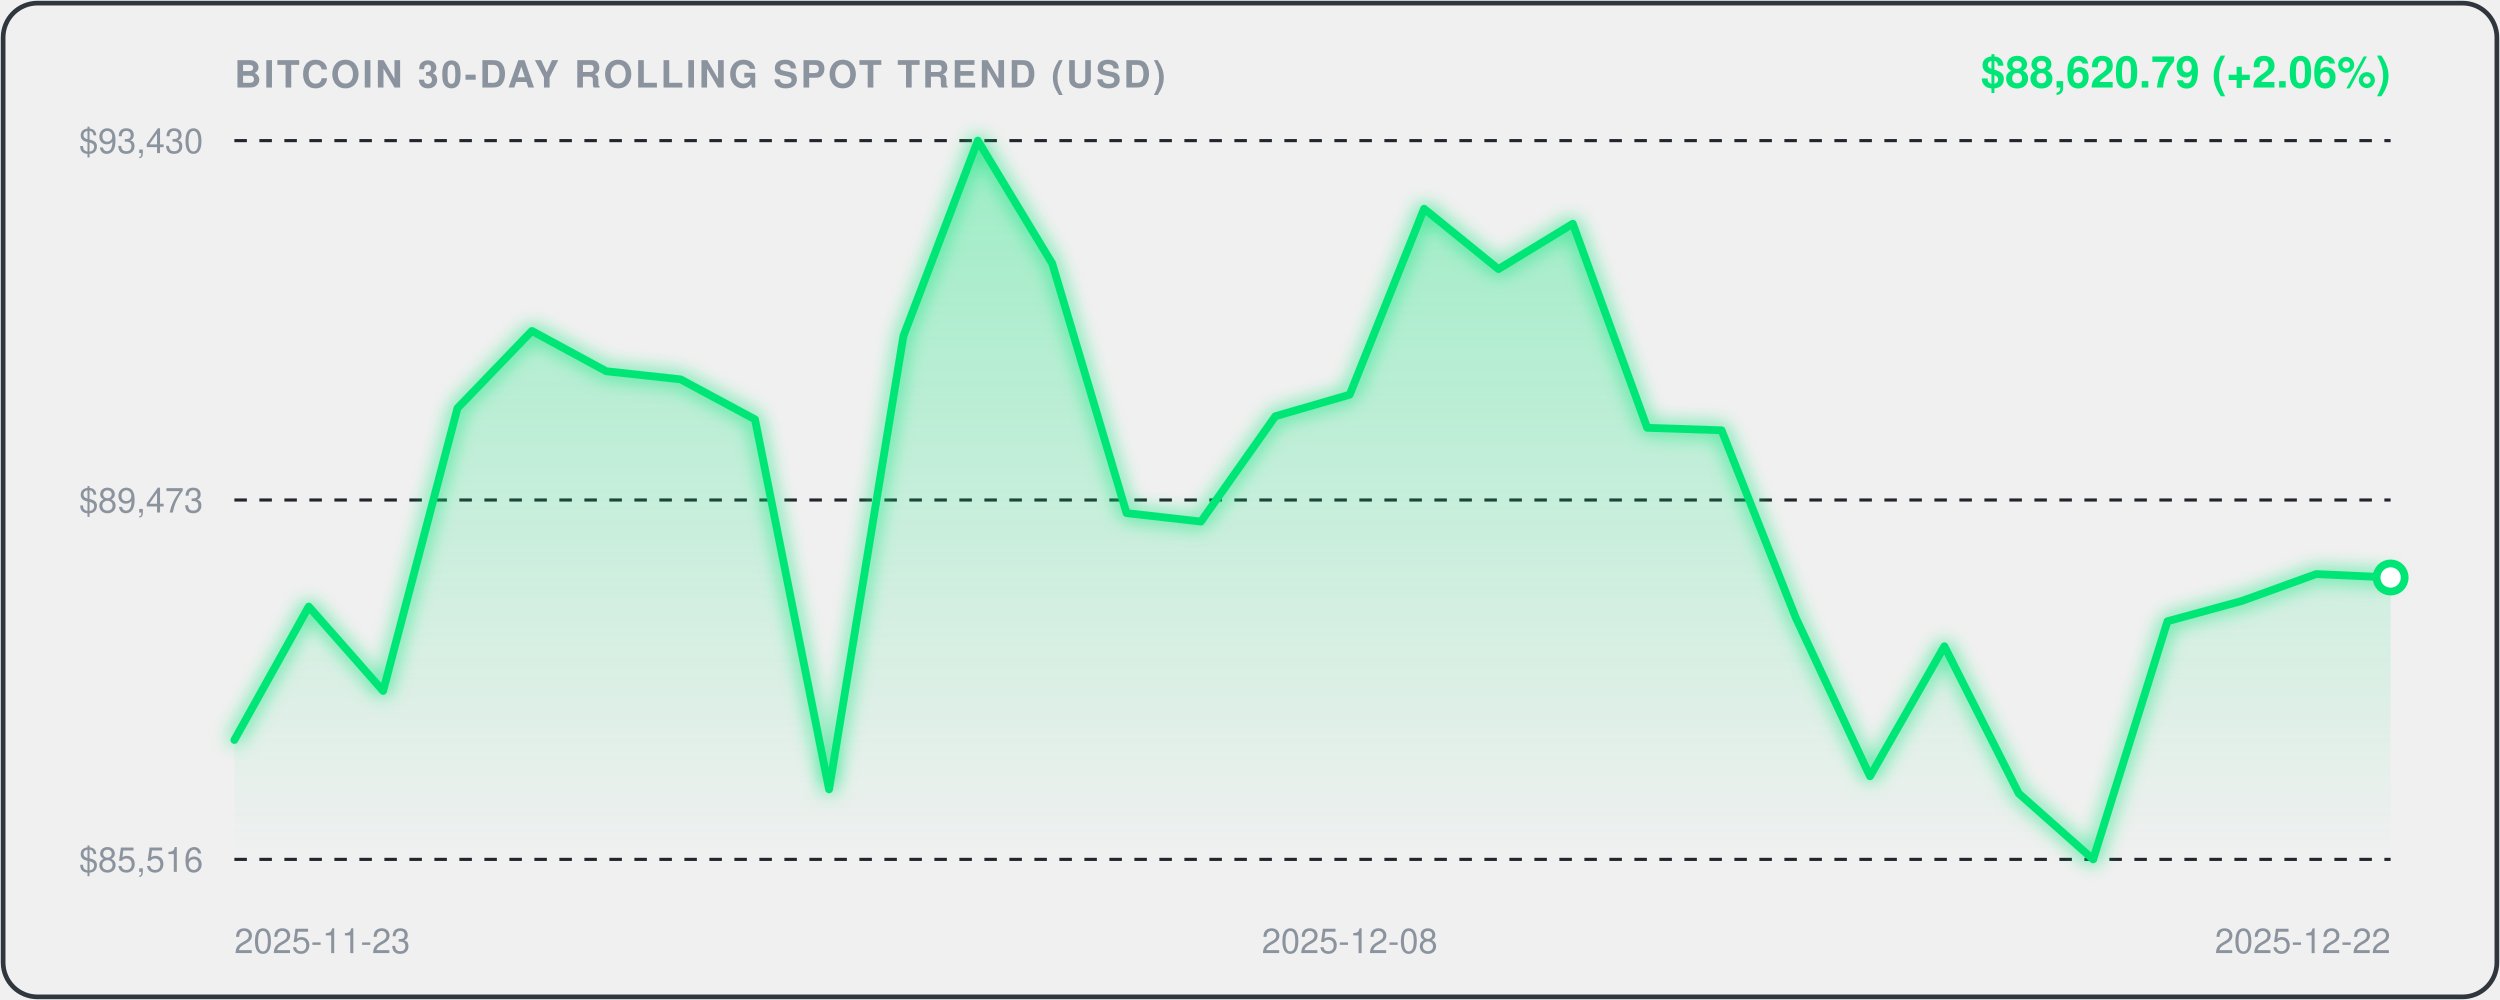
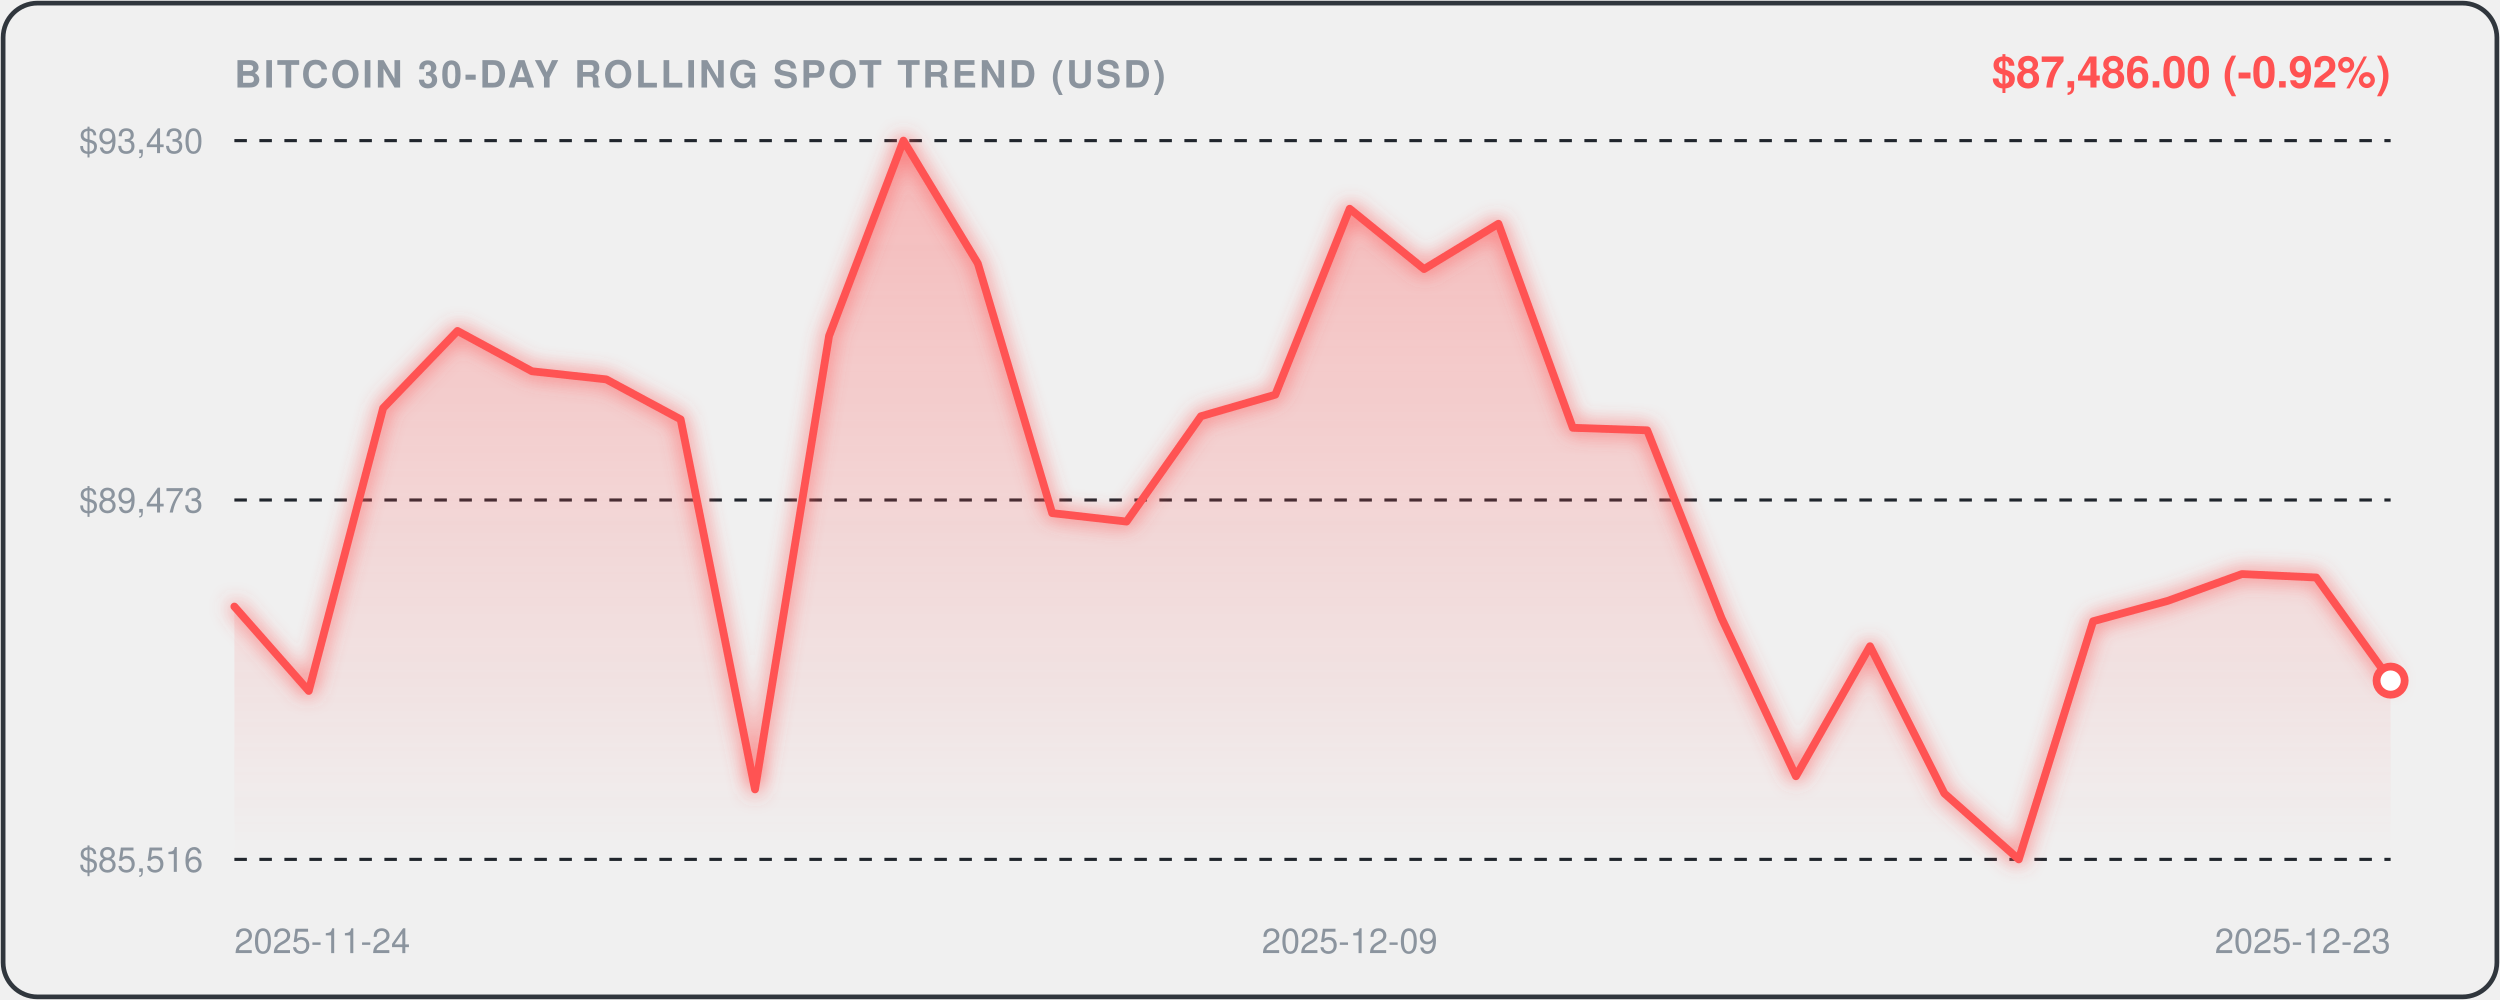
<svg xmlns="http://www.w3.org/2000/svg" viewBox="0 0 800 320" width="100%" height="100%" style="background:#0d1117;border-radius:12px;font-family:-apple-system,BlinkMacSystemFont,'Segoe UI',Helvetica,Arial,sans-serif;">
  <defs>
    <linearGradient id="areaGrad" x1="0" y1="0" x2="0" y2="1">
-       <stop offset="0%" stop-color="rgba(0, 230, 118, 0.35)" />
-       <stop offset="100%" stop-color="rgba(0, 230, 118, 0.0)" />
+       <stop offset="0%" stop-color="rgba(255, 82, 82, 0.35)" />
+       <stop offset="100%" stop-color="rgba(255, 82, 82, 0.0)" />
    </linearGradient>
    <filter id="glow" x="-20%" y="-20%" width="140%" height="140%">
      <feGaussianBlur stdDeviation="3" result="blur" />
      <feComposite in="SourceGraphic" in2="blur" operator="over" />
    </filter>
  </defs>
  <rect x="1" y="1" width="798" height="318" rx="11" fill="none" stroke="#30363d" stroke-width="1.5" />
  <text x="75" y="28" fill="#8b949e" font-size="12" font-weight="600" letter-spacing="0.8">BITCOIN 30-DAY ROLLING SPOT TREND (USD)</text>
-   <text x="765" y="28" text-anchor="end" fill="#00E676" font-size="14" font-weight="700">$88,620.79 (+2.06%)</text>
+   <text x="765" y="28" text-anchor="end" fill="#FF5252" font-size="14" font-weight="700">$87,486.00 (-0.92%)</text>
  <line x1="75" y1="45" x2="765" y2="45" stroke="#21262d" stroke-width="1" stroke-dasharray="4,4" />
  <text x="65" y="49" text-anchor="end" fill="#8b949e" font-size="11">$93,430</text>
  <line x1="75" y1="160.0" x2="765" y2="160.0" stroke="#21262d" stroke-width="1" stroke-dasharray="4,4" />
  <text x="65" y="164.0" text-anchor="end" fill="#8b949e" font-size="11">$89,473</text>
  <line x1="75" y1="275" x2="765" y2="275" stroke="#21262d" stroke-width="1" stroke-dasharray="4,4" />
  <text x="65" y="279" text-anchor="end" fill="#8b949e" font-size="11">$85,516</text>
-   <path d="M 75.0,236.8 L 98.8,194.1 L 122.6,221.1 L 146.4,130.6 L 170.2,105.9 L 194.0,118.8 L 217.8,121.4 L 241.6,134.2 L 265.3,252.6 L 289.1,107.5 L 312.9,45.0 L 336.7,84.3 L 360.5,164.2 L 384.3,166.9 L 408.1,133.2 L 431.9,126.3 L 455.7,66.8 L 479.5,86.1 L 503.3,71.6 L 527.1,136.9 L 550.9,137.7 L 574.7,197.8 L 598.4,248.4 L 622.2,206.8 L 646.0,253.9 L 669.8,275.0 L 693.6,198.8 L 717.4,192.3 L 741.2,183.7 L 765.0,184.8 L 765.0,275.0 L 75.0,275.0 Z" fill="url(#areaGrad)" />
-   <path d="M 75.0,236.8 L 98.8,194.1 L 122.6,221.1 L 146.4,130.6 L 170.2,105.9 L 194.0,118.8 L 217.8,121.4 L 241.6,134.2 L 265.3,252.6 L 289.1,107.5 L 312.9,45.0 L 336.7,84.3 L 360.5,164.2 L 384.3,166.9 L 408.1,133.2 L 431.9,126.3 L 455.7,66.8 L 479.5,86.1 L 503.3,71.6 L 527.1,136.9 L 550.9,137.7 L 574.7,197.8 L 598.4,248.4 L 622.2,206.8 L 646.0,253.9 L 669.8,275.0 L 693.6,198.8 L 717.4,192.3 L 741.2,183.7 L 765.0,184.8" fill="none" stroke="#00E676" stroke-width="2.5" stroke-linecap="round" stroke-linejoin="round" filter="url(#glow)" />
-   <circle cx="765.0" cy="184.8" r="4.5" fill="#ffffff" stroke="#00E676" stroke-width="2.5" />
-   <text x="75.0" y="305" fill="#8b949e" font-size="11" text-anchor="start">2025-11-23</text>
-   <text x="431.9" y="305" fill="#8b949e" font-size="11" text-anchor="middle">2025-12-08</text>
-   <text x="765.0" y="305" fill="#8b949e" font-size="11" text-anchor="end">2025-12-22</text>
+   <path d="M 75.0,194.1 L 98.8,221.1 L 122.6,130.6 L 146.4,105.9 L 170.2,118.8 L 194.0,121.4 L 217.8,134.2 L 241.6,252.6 L 265.3,107.5 L 289.1,45.0 L 312.9,84.3 L 336.7,164.2 L 360.5,166.9 L 384.3,133.2 L 408.1,126.3 L 431.9,66.8 L 455.7,86.1 L 479.5,71.6 L 503.3,136.9 L 527.1,137.7 L 550.9,197.8 L 574.7,248.4 L 598.4,206.8 L 622.2,253.9 L 646.0,275.0 L 669.8,198.8 L 693.6,192.3 L 717.4,183.7 L 741.2,184.8 L 765.0,217.8 L 765.0,275.0 L 75.0,275.0 Z" fill="url(#areaGrad)" />
+   <path d="M 75.0,194.1 L 98.8,221.1 L 122.6,130.6 L 146.4,105.9 L 170.2,118.8 L 194.0,121.4 L 217.8,134.2 L 241.6,252.6 L 265.3,107.5 L 289.1,45.0 L 312.9,84.3 L 336.7,164.2 L 360.5,166.9 L 384.3,133.2 L 408.1,126.3 L 431.9,66.8 L 455.7,86.1 L 479.5,71.6 L 503.3,136.9 L 527.1,137.7 L 550.9,197.8 L 574.7,248.4 L 598.4,206.8 L 622.2,253.9 L 646.0,275.0 L 669.8,198.8 L 693.6,192.3 L 717.4,183.7 L 741.2,184.8 L 765.0,217.8" fill="none" stroke="#FF5252" stroke-width="2.5" stroke-linecap="round" stroke-linejoin="round" filter="url(#glow)" />
+   <circle cx="765.0" cy="217.8" r="4.5" fill="#ffffff" stroke="#FF5252" stroke-width="2.5" />
+   <text x="75.0" y="305" fill="#8b949e" font-size="11" text-anchor="start">2025-11-24</text>
+   <text x="431.9" y="305" fill="#8b949e" font-size="11" text-anchor="middle">2025-12-09</text>
+   <text x="765.0" y="305" fill="#8b949e" font-size="11" text-anchor="end">2025-12-23</text>
</svg>
